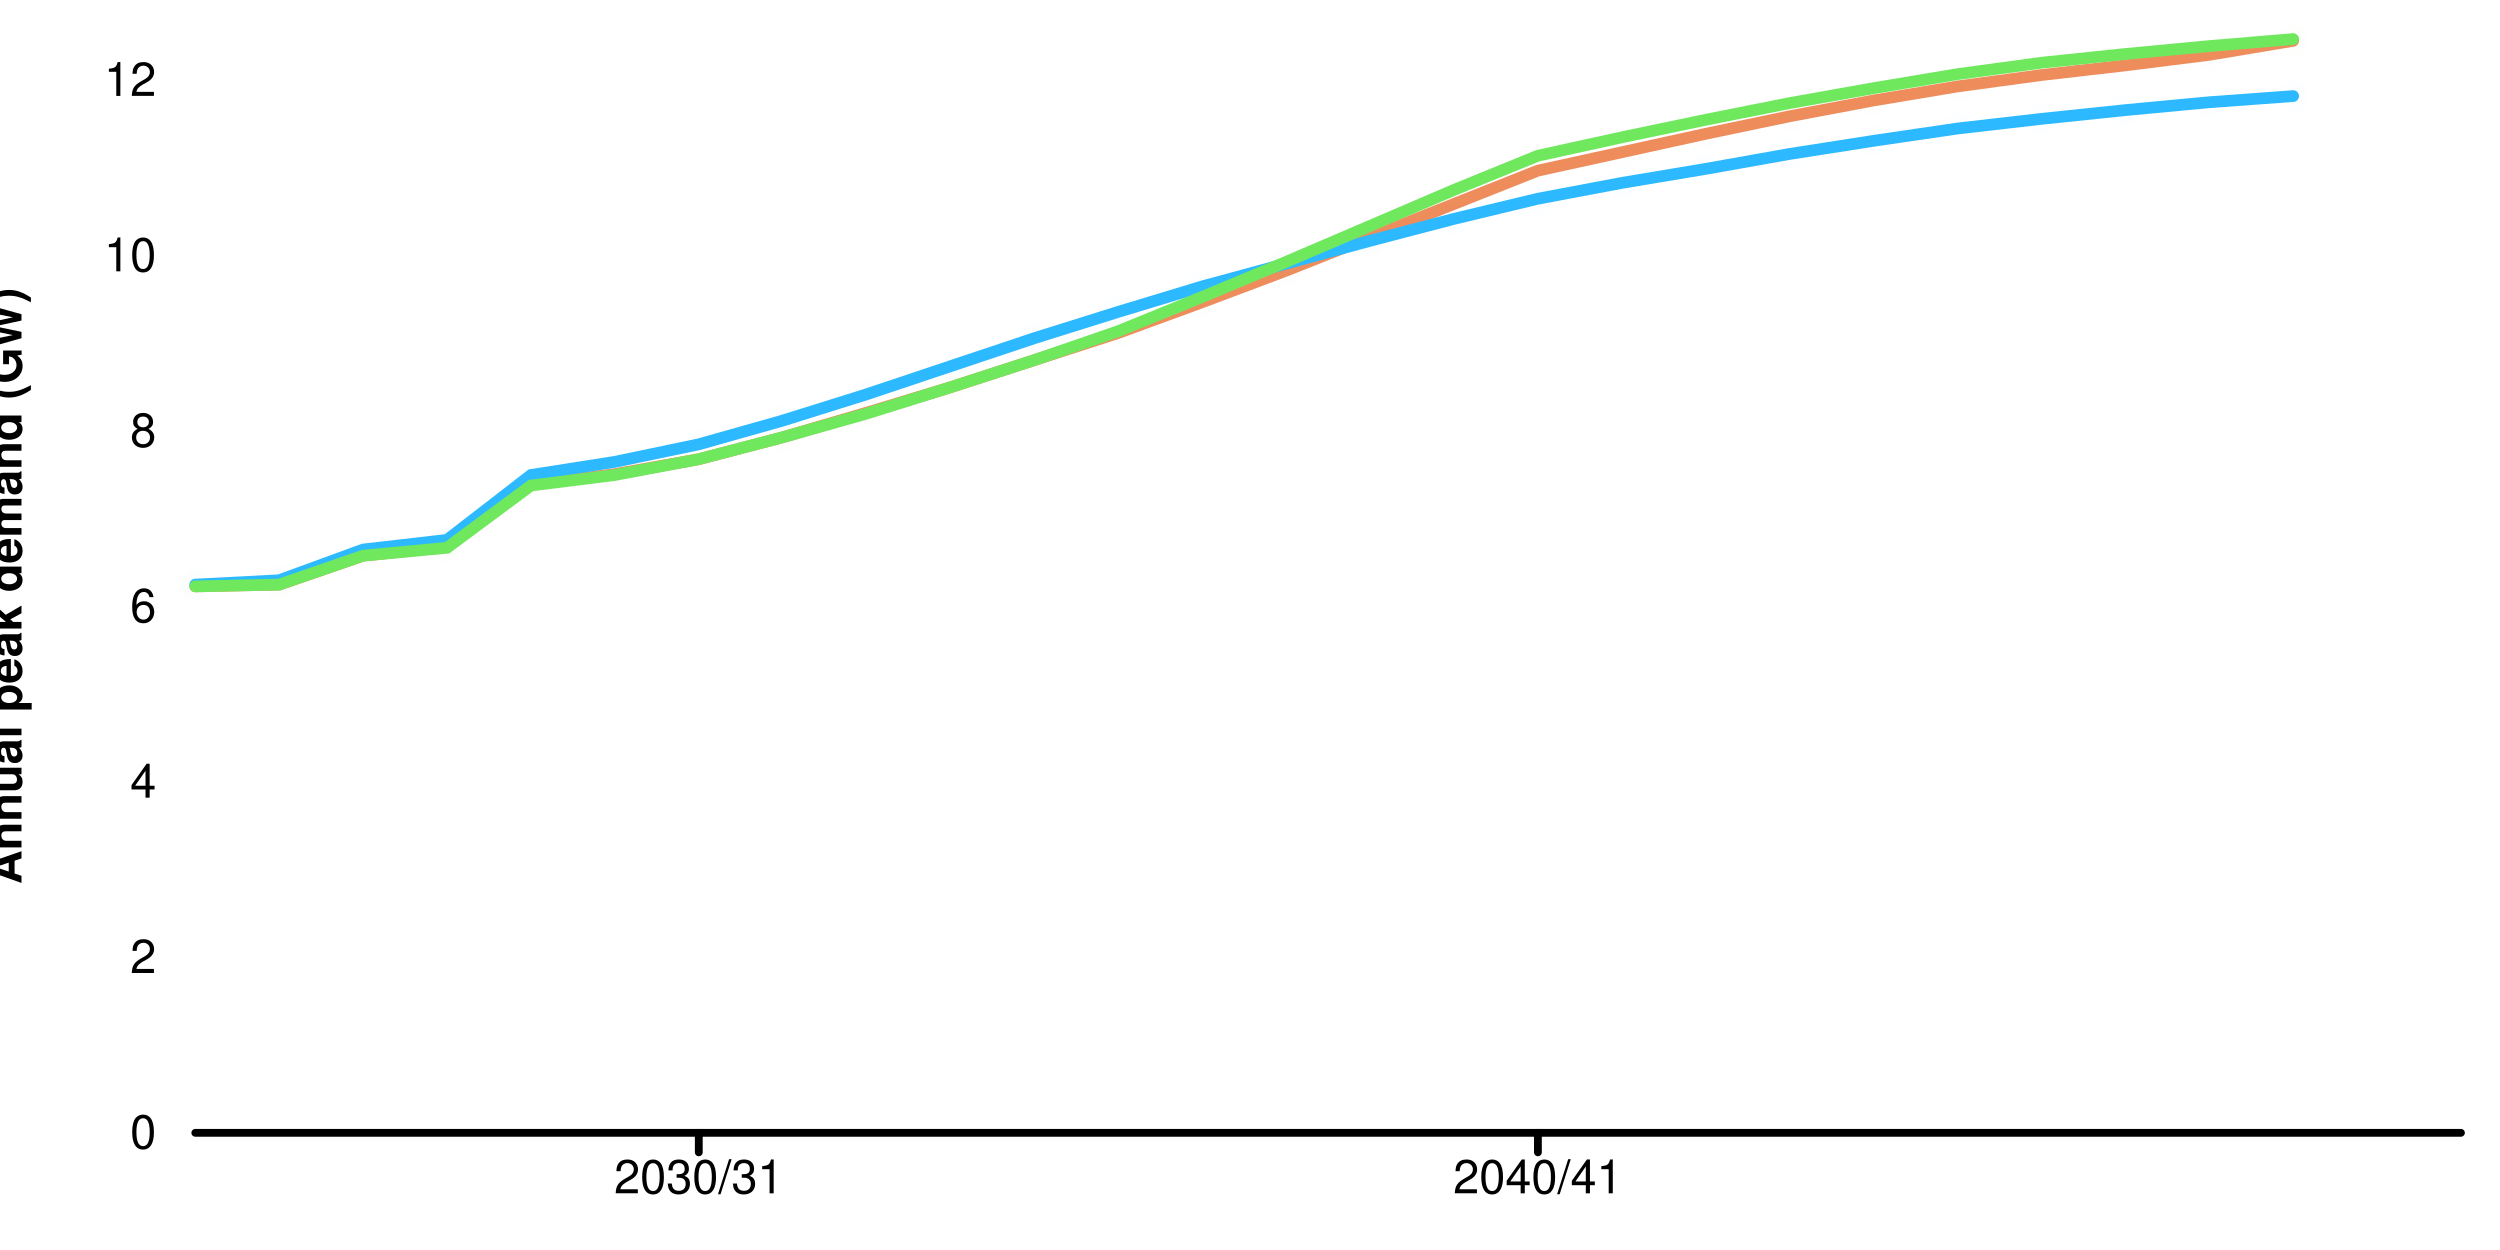
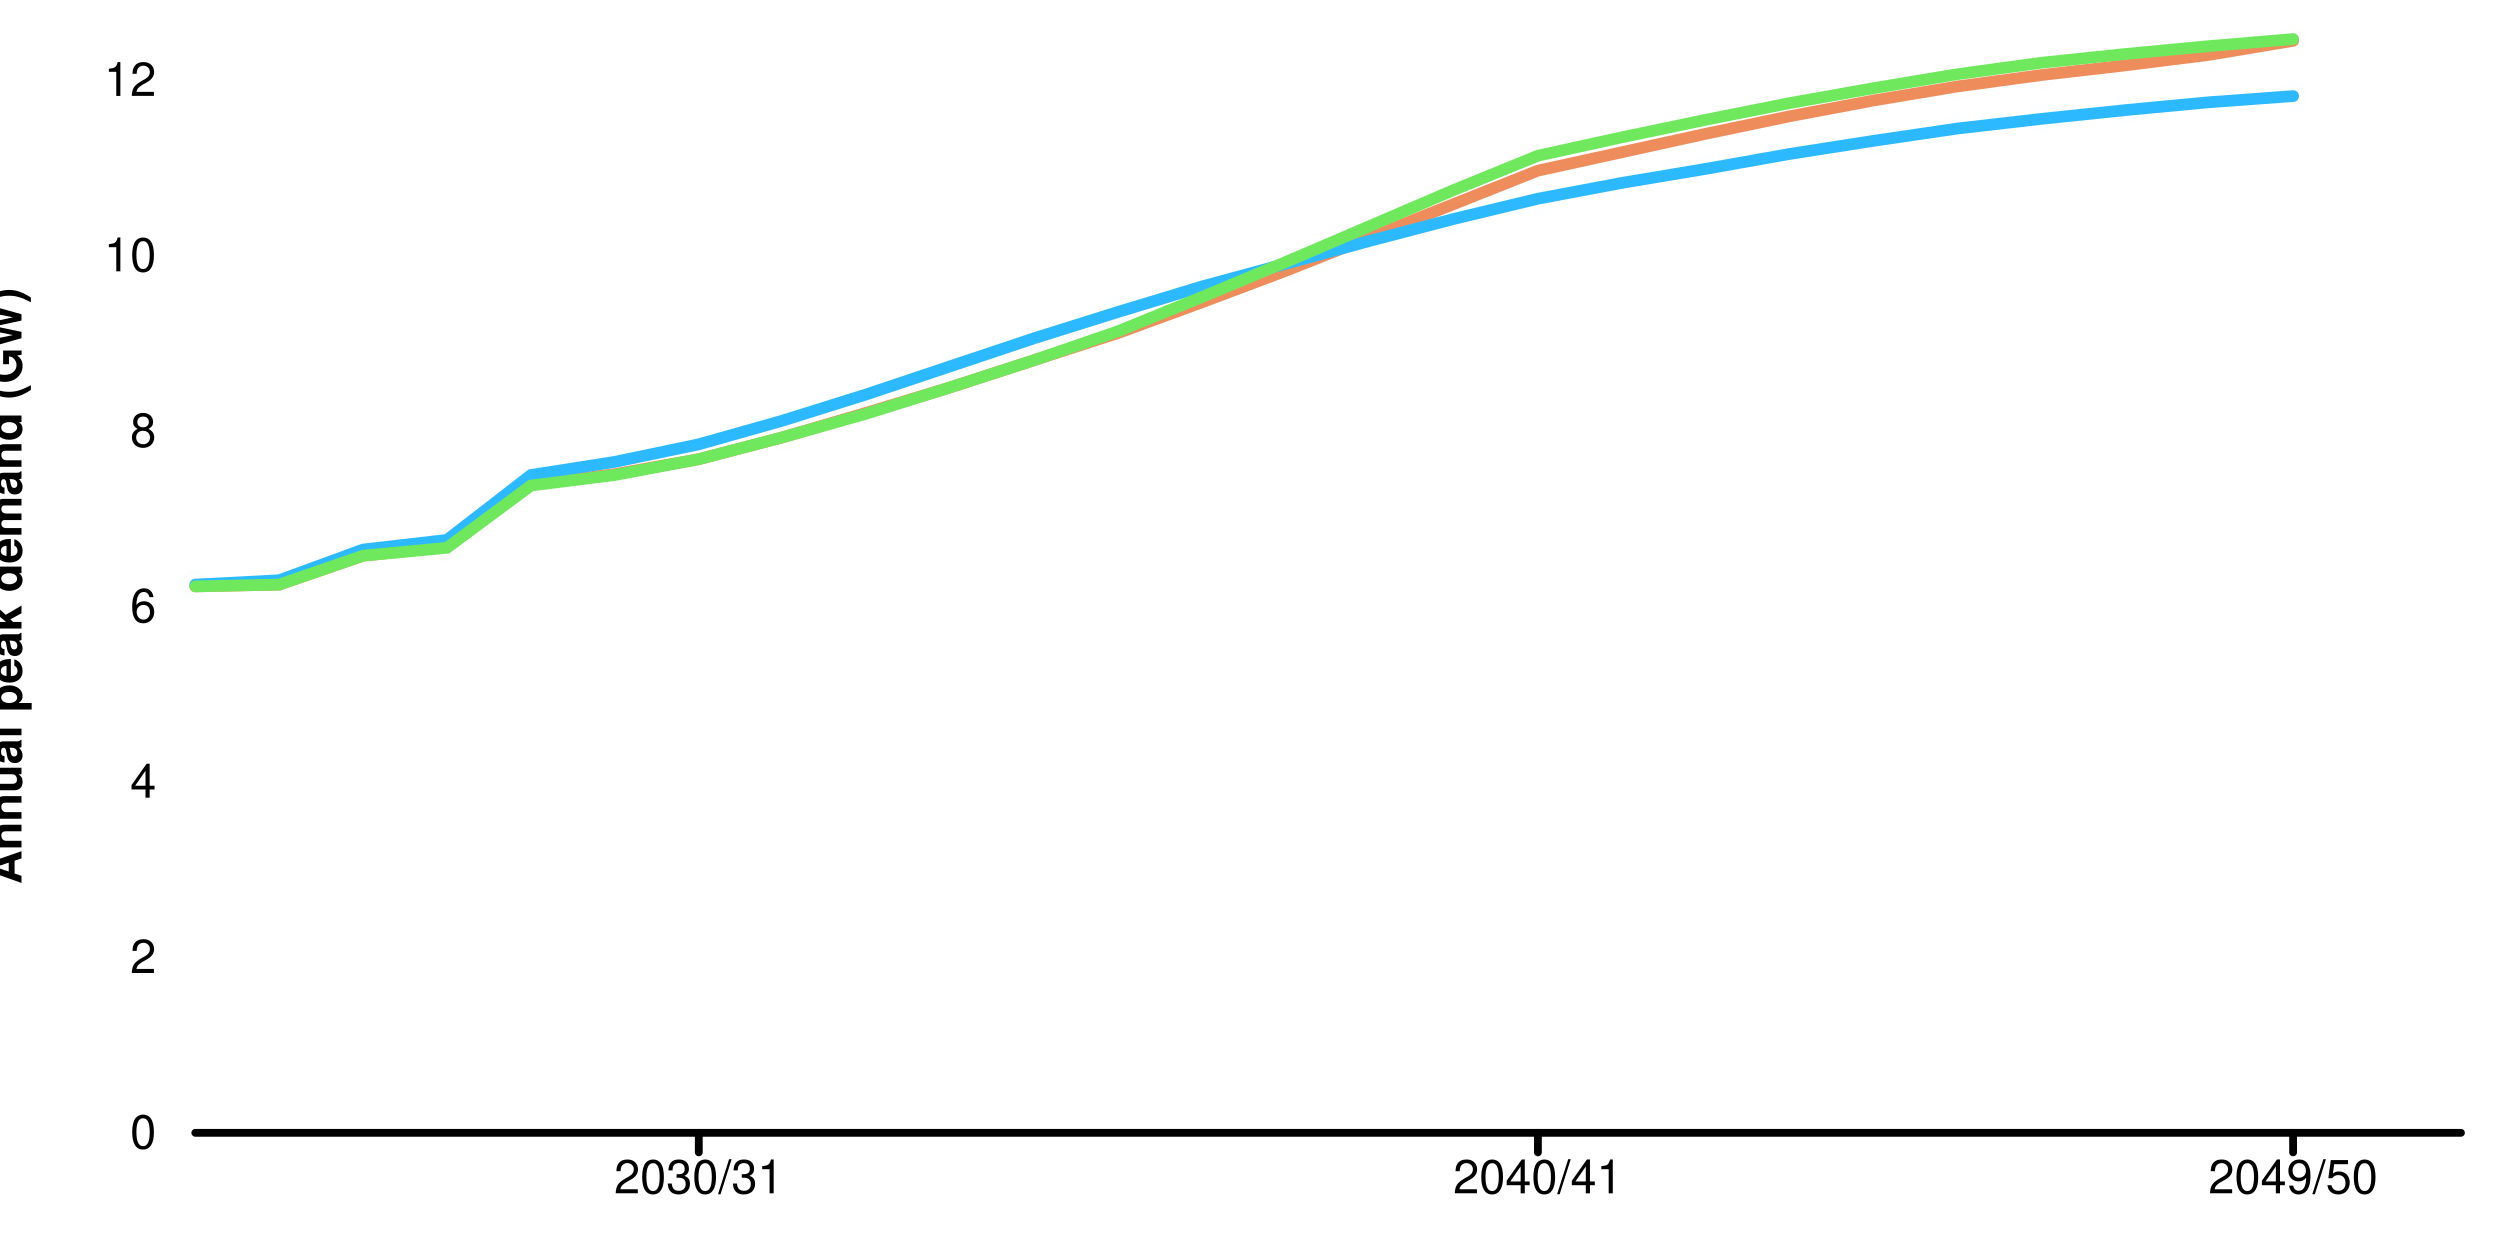
<svg xmlns="http://www.w3.org/2000/svg" width="640" height="320" viewBox="0 0 640 320" preserveAspectRatio="xMinYMin meet" overflow="visible" class="oi-chart-main" data-type="line-chart">
  <defs>
    <style>
	.series path.line { fill-opacity: 0; }
	.series path.line.dotted { stroke-dasharray: 12 20 }
	.series:hover path.line, .series.on path.line { stroke-width: 5; }
	.series .marker { opacity:0.01; }
	.series:hover .marker, .series.active .marker, .series .marker.selected { opacity:1!important; }
	.series .marker:hover, .series .marker.on { r: 6px!important; fill: black; }
	.grid { font-family: "Helvetica Neue",Helvetica,Arial,"Lucida Grande",sans-serif; }
	.grid line { stroke: rgb(0,0,0); stroke-width: 2; stroke-linecap: round; }
	.grid.grid-x text { text-anchor: middle; dominant-baseline: hanging; transform: translateY(10px); }
	.grid.grid-y text { text-anchor: end; dominant-baseline: middle; transform: translateX(-10px); }
	</style>
  </defs>
  <g class="grid grid-y">
    <line x1="50" y1="290" x2="630" y2="290" data-left="50" />
    <text x="50" y="290" text-anchor="end">0</text>
    <text x="50" y="245.092" text-anchor="end">2</text>
    <text x="50" y="200.184" text-anchor="end">4</text>
    <text x="50" y="155.277" text-anchor="end">6</text>
    <text x="50" y="110.369" text-anchor="end">8</text>
    <text x="50" y="65.461" text-anchor="end">10</text>
    <text x="50" y="20.553" text-anchor="end">12</text>
    <text style="text-anchor:middle;dominant-baseline:hanging;font-weight:bold;transform: translateY(150px) rotate(-90deg);">Annual peak demand (GW)</text>
  </g>
  <g class="grid grid-x">
    <line class="tick" x1="178.889" y1="290" x2="178.889" y2="295" />
    <text x="178.889" y="290" text-anchor="middle">2030/31</text>
    <line class="tick" x1="393.704" y1="290" x2="393.704" y2="295" />
    <text x="393.704" y="290" text-anchor="middle">2040/41</text>
+     <line class="tick" x1="587.037" y1="290" x2="587.037" y2="295" />
+     <text x="587.037" y="290" text-anchor="middle">2049/50</text>
    <text style="text-anchor:middle;dominant-baseline:hanging;font-weight:bold;transform: translateY(150px) rotate(-90deg);" />
  </g>
  <g class="data-layer" role="table">
    <g data-scenario="electric-engagement" class="series series-1" tabindex="0" role="row" aria-label="Series: Electric Engagement" data-series="1">
      <path d="M 50.00,150.11L 71.48,149.66L 92.96,142.25L 114.44,140.01L 135.93,124.07L 157.41,121.37L 178.89,117.55L 200.37,111.94L 221.85,105.65L 243.33,99.14L 264.81,92.18L 286.30,85.22L 307.78,77.36L 329.26,69.28L 350.74,60.75L 372.22,52.21L 393.70,43.68L 415.19,38.97L 436.67,34.25L 458.15,29.76L 479.63,25.72L 501.11,22.13L 522.59,19.21L 544.07,16.74L 565.56,14.04L 587.04,10.45" id="Electric Engagement" class="line" stroke="#EE8C5C" stroke-width="3" stroke-linecap="round" />
      <circle class="marker" cx="50.00" cy="150.11" data-y="6.23" data-x="2024/25" data-i="0" data-series="1" r="4" fill="#EE8C5C" roll="cell" />
      <circle class="marker" cx="71.48" cy="149.66" data-y="6.25" data-x="2025/26" data-i="1" data-series="1" r="4" fill="#EE8C5C" roll="cell" />
      <circle class="marker" cx="92.96" cy="142.25" data-y="6.58" data-x="2026/27" data-i="2" data-series="1" r="4" fill="#EE8C5C" roll="cell" />
      <circle class="marker" cx="114.44" cy="140.01" data-y="6.68" data-x="2027/28" data-i="3" data-series="1" r="4" fill="#EE8C5C" roll="cell" />
      <circle class="marker" cx="135.93" cy="124.07" data-y="7.39" data-x="2028/29" data-i="4" data-series="1" r="4" fill="#EE8C5C" roll="cell" />
      <circle class="marker" cx="157.41" cy="121.37" data-y="7.51" data-x="2029/30" data-i="5" data-series="1" r="4" fill="#EE8C5C" roll="cell" />
      <circle class="marker" cx="178.89" cy="117.55" data-y="7.68" data-x="2030/31" data-i="6" data-series="1" r="4" fill="#EE8C5C" roll="cell" />
      <circle class="marker" cx="200.37" cy="111.94" data-y="7.93" data-x="2031/32" data-i="7" data-series="1" r="4" fill="#EE8C5C" roll="cell" />
      <circle class="marker" cx="221.85" cy="105.65" data-y="8.21" data-x="2032/33" data-i="8" data-series="1" r="4" fill="#EE8C5C" roll="cell" />
      <circle class="marker" cx="243.33" cy="99.14" data-y="8.50" data-x="2033/34" data-i="9" data-series="1" r="4" fill="#EE8C5C" roll="cell" />
      <circle class="marker" cx="264.81" cy="92.18" data-y="8.81" data-x="2034/35" data-i="10" data-series="1" r="4" fill="#EE8C5C" roll="cell" />
      <circle class="marker" cx="286.30" cy="85.22" data-y="9.12" data-x="2035/36" data-i="11" data-series="1" r="4" fill="#EE8C5C" roll="cell" />
      <circle class="marker" cx="307.78" cy="77.36" data-y="9.47" data-x="2036/37" data-i="12" data-series="1" r="4" fill="#EE8C5C" roll="cell" />
      <circle class="marker" cx="329.26" cy="69.28" data-y="9.83" data-x="2037/38" data-i="13" data-series="1" r="4" fill="#EE8C5C" roll="cell" />
      <circle class="marker" cx="350.74" cy="60.75" data-y="10.21" data-x="2038/39" data-i="14" data-series="1" r="4" fill="#EE8C5C" roll="cell" />
      <circle class="marker" cx="372.22" cy="52.21" data-y="10.59" data-x="2039/40" data-i="15" data-series="1" r="4" fill="#EE8C5C" roll="cell" />
      <circle class="marker" cx="393.70" cy="43.68" data-y="10.97" data-x="2040/41" data-i="16" data-series="1" r="4" fill="#EE8C5C" roll="cell" />
      <circle class="marker" cx="415.19" cy="38.97" data-y="11.18" data-x="2041/42" data-i="17" data-series="1" r="4" fill="#EE8C5C" roll="cell" />
      <circle class="marker" cx="436.67" cy="34.25" data-y="11.39" data-x="2042/43" data-i="18" data-series="1" r="4" fill="#EE8C5C" roll="cell" />
      <circle class="marker" cx="458.15" cy="29.76" data-y="11.59" data-x="2043/44" data-i="19" data-series="1" r="4" fill="#EE8C5C" roll="cell" />
      <circle class="marker" cx="479.63" cy="25.72" data-y="11.77" data-x="2044/45" data-i="20" data-series="1" r="4" fill="#EE8C5C" roll="cell" />
      <circle class="marker" cx="501.11" cy="22.13" data-y="11.93" data-x="2045/46" data-i="21" data-series="1" r="4" fill="#EE8C5C" roll="cell" />
      <circle class="marker" cx="522.59" cy="19.21" data-y="12.06" data-x="2046/47" data-i="22" data-series="1" r="4" fill="#EE8C5C" roll="cell" />
      <circle class="marker" cx="544.07" cy="16.74" data-y="12.17" data-x="2047/48" data-i="23" data-series="1" r="4" fill="#EE8C5C" roll="cell" />
      <circle class="marker" cx="565.56" cy="14.04" data-y="12.29" data-x="2048/49" data-i="24" data-series="1" r="4" fill="#EE8C5C" roll="cell" />
      <circle class="marker" cx="587.04" cy="10.45" data-y="12.45" data-x="2049/50" data-i="25" data-series="1" r="4" fill="#EE8C5C" roll="cell" />
    </g>
    <g data-scenario="hydrogen-evolution" class="series series-2" tabindex="0" role="row" aria-label="Series: Hydrogen Evolution" data-series="2">
      <path d="M 50.00,149.66L 71.48,148.54L 92.96,140.68L 114.44,138.21L 135.93,121.60L 157.41,118.23L 178.89,113.74L 200.37,107.67L 221.85,100.94L 243.33,93.75L 264.81,86.57L 286.30,79.83L 307.78,73.32L 329.26,67.48L 350.74,61.64L 372.22,56.03L 393.70,50.87L 415.19,46.82L 436.67,43.23L 458.15,39.41L 479.63,36.05L 501.11,32.90L 522.59,30.43L 544.07,28.19L 565.56,26.17L 587.04,24.60" id="Hydrogen Evolution" class="line" stroke="#2CB9FF" stroke-width="3" stroke-linecap="round" />
      <circle class="marker" cx="50.00" cy="149.66" data-y="6.25" data-x="2024/25" data-i="0" data-series="2" r="4" fill="#2CB9FF" roll="cell" />
      <circle class="marker" cx="71.48" cy="148.54" data-y="6.30" data-x="2025/26" data-i="1" data-series="2" r="4" fill="#2CB9FF" roll="cell" />
      <circle class="marker" cx="92.96" cy="140.68" data-y="6.65" data-x="2026/27" data-i="2" data-series="2" r="4" fill="#2CB9FF" roll="cell" />
      <circle class="marker" cx="114.44" cy="138.21" data-y="6.76" data-x="2027/28" data-i="3" data-series="2" r="4" fill="#2CB9FF" roll="cell" />
      <circle class="marker" cx="135.93" cy="121.60" data-y="7.50" data-x="2028/29" data-i="4" data-series="2" r="4" fill="#2CB9FF" roll="cell" />
      <circle class="marker" cx="157.41" cy="118.23" data-y="7.65" data-x="2029/30" data-i="5" data-series="2" r="4" fill="#2CB9FF" roll="cell" />
      <circle class="marker" cx="178.89" cy="113.74" data-y="7.85" data-x="2030/31" data-i="6" data-series="2" r="4" fill="#2CB9FF" roll="cell" />
      <circle class="marker" cx="200.37" cy="107.67" data-y="8.12" data-x="2031/32" data-i="7" data-series="2" r="4" fill="#2CB9FF" roll="cell" />
      <circle class="marker" cx="221.85" cy="100.94" data-y="8.42" data-x="2032/33" data-i="8" data-series="2" r="4" fill="#2CB9FF" roll="cell" />
      <circle class="marker" cx="243.33" cy="93.75" data-y="8.74" data-x="2033/34" data-i="9" data-series="2" r="4" fill="#2CB9FF" roll="cell" />
      <circle class="marker" cx="264.81" cy="86.57" data-y="9.06" data-x="2034/35" data-i="10" data-series="2" r="4" fill="#2CB9FF" roll="cell" />
      <circle class="marker" cx="286.30" cy="79.83" data-y="9.36" data-x="2035/36" data-i="11" data-series="2" r="4" fill="#2CB9FF" roll="cell" />
      <circle class="marker" cx="307.78" cy="73.32" data-y="9.65" data-x="2036/37" data-i="12" data-series="2" r="4" fill="#2CB9FF" roll="cell" />
      <circle class="marker" cx="329.26" cy="67.48" data-y="9.91" data-x="2037/38" data-i="13" data-series="2" r="4" fill="#2CB9FF" roll="cell" />
      <circle class="marker" cx="350.74" cy="61.64" data-y="10.17" data-x="2038/39" data-i="14" data-series="2" r="4" fill="#2CB9FF" roll="cell" />
      <circle class="marker" cx="372.22" cy="56.03" data-y="10.42" data-x="2039/40" data-i="15" data-series="2" r="4" fill="#2CB9FF" roll="cell" />
      <circle class="marker" cx="393.70" cy="50.87" data-y="10.65" data-x="2040/41" data-i="16" data-series="2" r="4" fill="#2CB9FF" roll="cell" />
      <circle class="marker" cx="415.19" cy="46.82" data-y="10.83" data-x="2041/42" data-i="17" data-series="2" r="4" fill="#2CB9FF" roll="cell" />
      <circle class="marker" cx="436.67" cy="43.23" data-y="10.99" data-x="2042/43" data-i="18" data-series="2" r="4" fill="#2CB9FF" roll="cell" />
      <circle class="marker" cx="458.15" cy="39.41" data-y="11.16" data-x="2043/44" data-i="19" data-series="2" r="4" fill="#2CB9FF" roll="cell" />
      <circle class="marker" cx="479.63" cy="36.05" data-y="11.31" data-x="2044/45" data-i="20" data-series="2" r="4" fill="#2CB9FF" roll="cell" />
      <circle class="marker" cx="501.11" cy="32.90" data-y="11.45" data-x="2045/46" data-i="21" data-series="2" r="4" fill="#2CB9FF" roll="cell" />
      <circle class="marker" cx="522.59" cy="30.43" data-y="11.56" data-x="2046/47" data-i="22" data-series="2" r="4" fill="#2CB9FF" roll="cell" />
      <circle class="marker" cx="544.07" cy="28.19" data-y="11.66" data-x="2047/48" data-i="23" data-series="2" r="4" fill="#2CB9FF" roll="cell" />
      <circle class="marker" cx="565.56" cy="26.17" data-y="11.75" data-x="2048/49" data-i="24" data-series="2" r="4" fill="#2CB9FF" roll="cell" />
      <circle class="marker" cx="587.04" cy="24.60" data-y="11.82" data-x="2049/50" data-i="25" data-series="2" r="4" fill="#2CB9FF" roll="cell" />
    </g>
    <g data-scenario="holistic-transition" class="series series-3" tabindex="0" role="row" aria-label="Series: Holistic Transition" data-series="3">
      <path d="M 50.00,150.11L 71.48,149.66L 92.96,142.25L 114.44,140.23L 135.93,124.29L 157.41,121.60L 178.89,117.55L 200.37,111.94L 221.85,105.88L 243.33,99.14L 264.81,92.18L 286.30,84.77L 307.78,76.01L 329.26,67.03L 350.74,57.83L 372.22,48.62L 393.70,39.86L 415.19,35.15L 436.67,30.66L 458.15,26.39L 479.63,22.57L 501.11,18.98L 522.59,16.06L 544.07,13.82L 565.56,11.80L 587.04,10.00" id="Holistic Transition" class="line" stroke="#70E85E" stroke-width="3" stroke-linecap="round" />
      <circle class="marker" cx="50.00" cy="150.11" data-y="6.23" data-x="2024/25" data-i="0" data-series="3" r="4" fill="#70E85E" roll="cell" />
      <circle class="marker" cx="71.48" cy="149.66" data-y="6.25" data-x="2025/26" data-i="1" data-series="3" r="4" fill="#70E85E" roll="cell" />
      <circle class="marker" cx="92.96" cy="142.25" data-y="6.58" data-x="2026/27" data-i="2" data-series="3" r="4" fill="#70E85E" roll="cell" />
      <circle class="marker" cx="114.44" cy="140.23" data-y="6.67" data-x="2027/28" data-i="3" data-series="3" r="4" fill="#70E85E" roll="cell" />
      <circle class="marker" cx="135.93" cy="124.29" data-y="7.38" data-x="2028/29" data-i="4" data-series="3" r="4" fill="#70E85E" roll="cell" />
      <circle class="marker" cx="157.41" cy="121.60" data-y="7.50" data-x="2029/30" data-i="5" data-series="3" r="4" fill="#70E85E" roll="cell" />
      <circle class="marker" cx="178.89" cy="117.55" data-y="7.68" data-x="2030/31" data-i="6" data-series="3" r="4" fill="#70E85E" roll="cell" />
      <circle class="marker" cx="200.37" cy="111.94" data-y="7.93" data-x="2031/32" data-i="7" data-series="3" r="4" fill="#70E85E" roll="cell" />
      <circle class="marker" cx="221.85" cy="105.88" data-y="8.20" data-x="2032/33" data-i="8" data-series="3" r="4" fill="#70E85E" roll="cell" />
      <circle class="marker" cx="243.33" cy="99.14" data-y="8.50" data-x="2033/34" data-i="9" data-series="3" r="4" fill="#70E85E" roll="cell" />
      <circle class="marker" cx="264.81" cy="92.18" data-y="8.81" data-x="2034/35" data-i="10" data-series="3" r="4" fill="#70E85E" roll="cell" />
      <circle class="marker" cx="286.30" cy="84.77" data-y="9.14" data-x="2035/36" data-i="11" data-series="3" r="4" fill="#70E85E" roll="cell" />
      <circle class="marker" cx="307.78" cy="76.01" data-y="9.53" data-x="2036/37" data-i="12" data-series="3" r="4" fill="#70E85E" roll="cell" />
      <circle class="marker" cx="329.26" cy="67.03" data-y="9.93" data-x="2037/38" data-i="13" data-series="3" r="4" fill="#70E85E" roll="cell" />
      <circle class="marker" cx="350.74" cy="57.83" data-y="10.34" data-x="2038/39" data-i="14" data-series="3" r="4" fill="#70E85E" roll="cell" />
      <circle class="marker" cx="372.22" cy="48.62" data-y="10.75" data-x="2039/40" data-i="15" data-series="3" r="4" fill="#70E85E" roll="cell" />
      <circle class="marker" cx="393.70" cy="39.86" data-y="11.14" data-x="2040/41" data-i="16" data-series="3" r="4" fill="#70E85E" roll="cell" />
      <circle class="marker" cx="415.19" cy="35.15" data-y="11.35" data-x="2041/42" data-i="17" data-series="3" r="4" fill="#70E85E" roll="cell" />
      <circle class="marker" cx="436.67" cy="30.66" data-y="11.55" data-x="2042/43" data-i="18" data-series="3" r="4" fill="#70E85E" roll="cell" />
      <circle class="marker" cx="458.15" cy="26.39" data-y="11.74" data-x="2043/44" data-i="19" data-series="3" r="4" fill="#70E85E" roll="cell" />
      <circle class="marker" cx="479.63" cy="22.57" data-y="11.91" data-x="2044/45" data-i="20" data-series="3" r="4" fill="#70E85E" roll="cell" />
      <circle class="marker" cx="501.11" cy="18.98" data-y="12.07" data-x="2045/46" data-i="21" data-series="3" r="4" fill="#70E85E" roll="cell" />
      <circle class="marker" cx="522.59" cy="16.06" data-y="12.20" data-x="2046/47" data-i="22" data-series="3" r="4" fill="#70E85E" roll="cell" />
      <circle class="marker" cx="544.07" cy="13.82" data-y="12.30" data-x="2047/48" data-i="23" data-series="3" r="4" fill="#70E85E" roll="cell" />
      <circle class="marker" cx="565.56" cy="11.80" data-y="12.39" data-x="2048/49" data-i="24" data-series="3" r="4" fill="#70E85E" roll="cell" />
      <circle class="marker" cx="587.04" cy="10.00" data-y="12.47" data-x="2049/50" data-i="25" data-series="3" r="4" fill="#70E85E" roll="cell" />
    </g>
  </g>
</svg>
